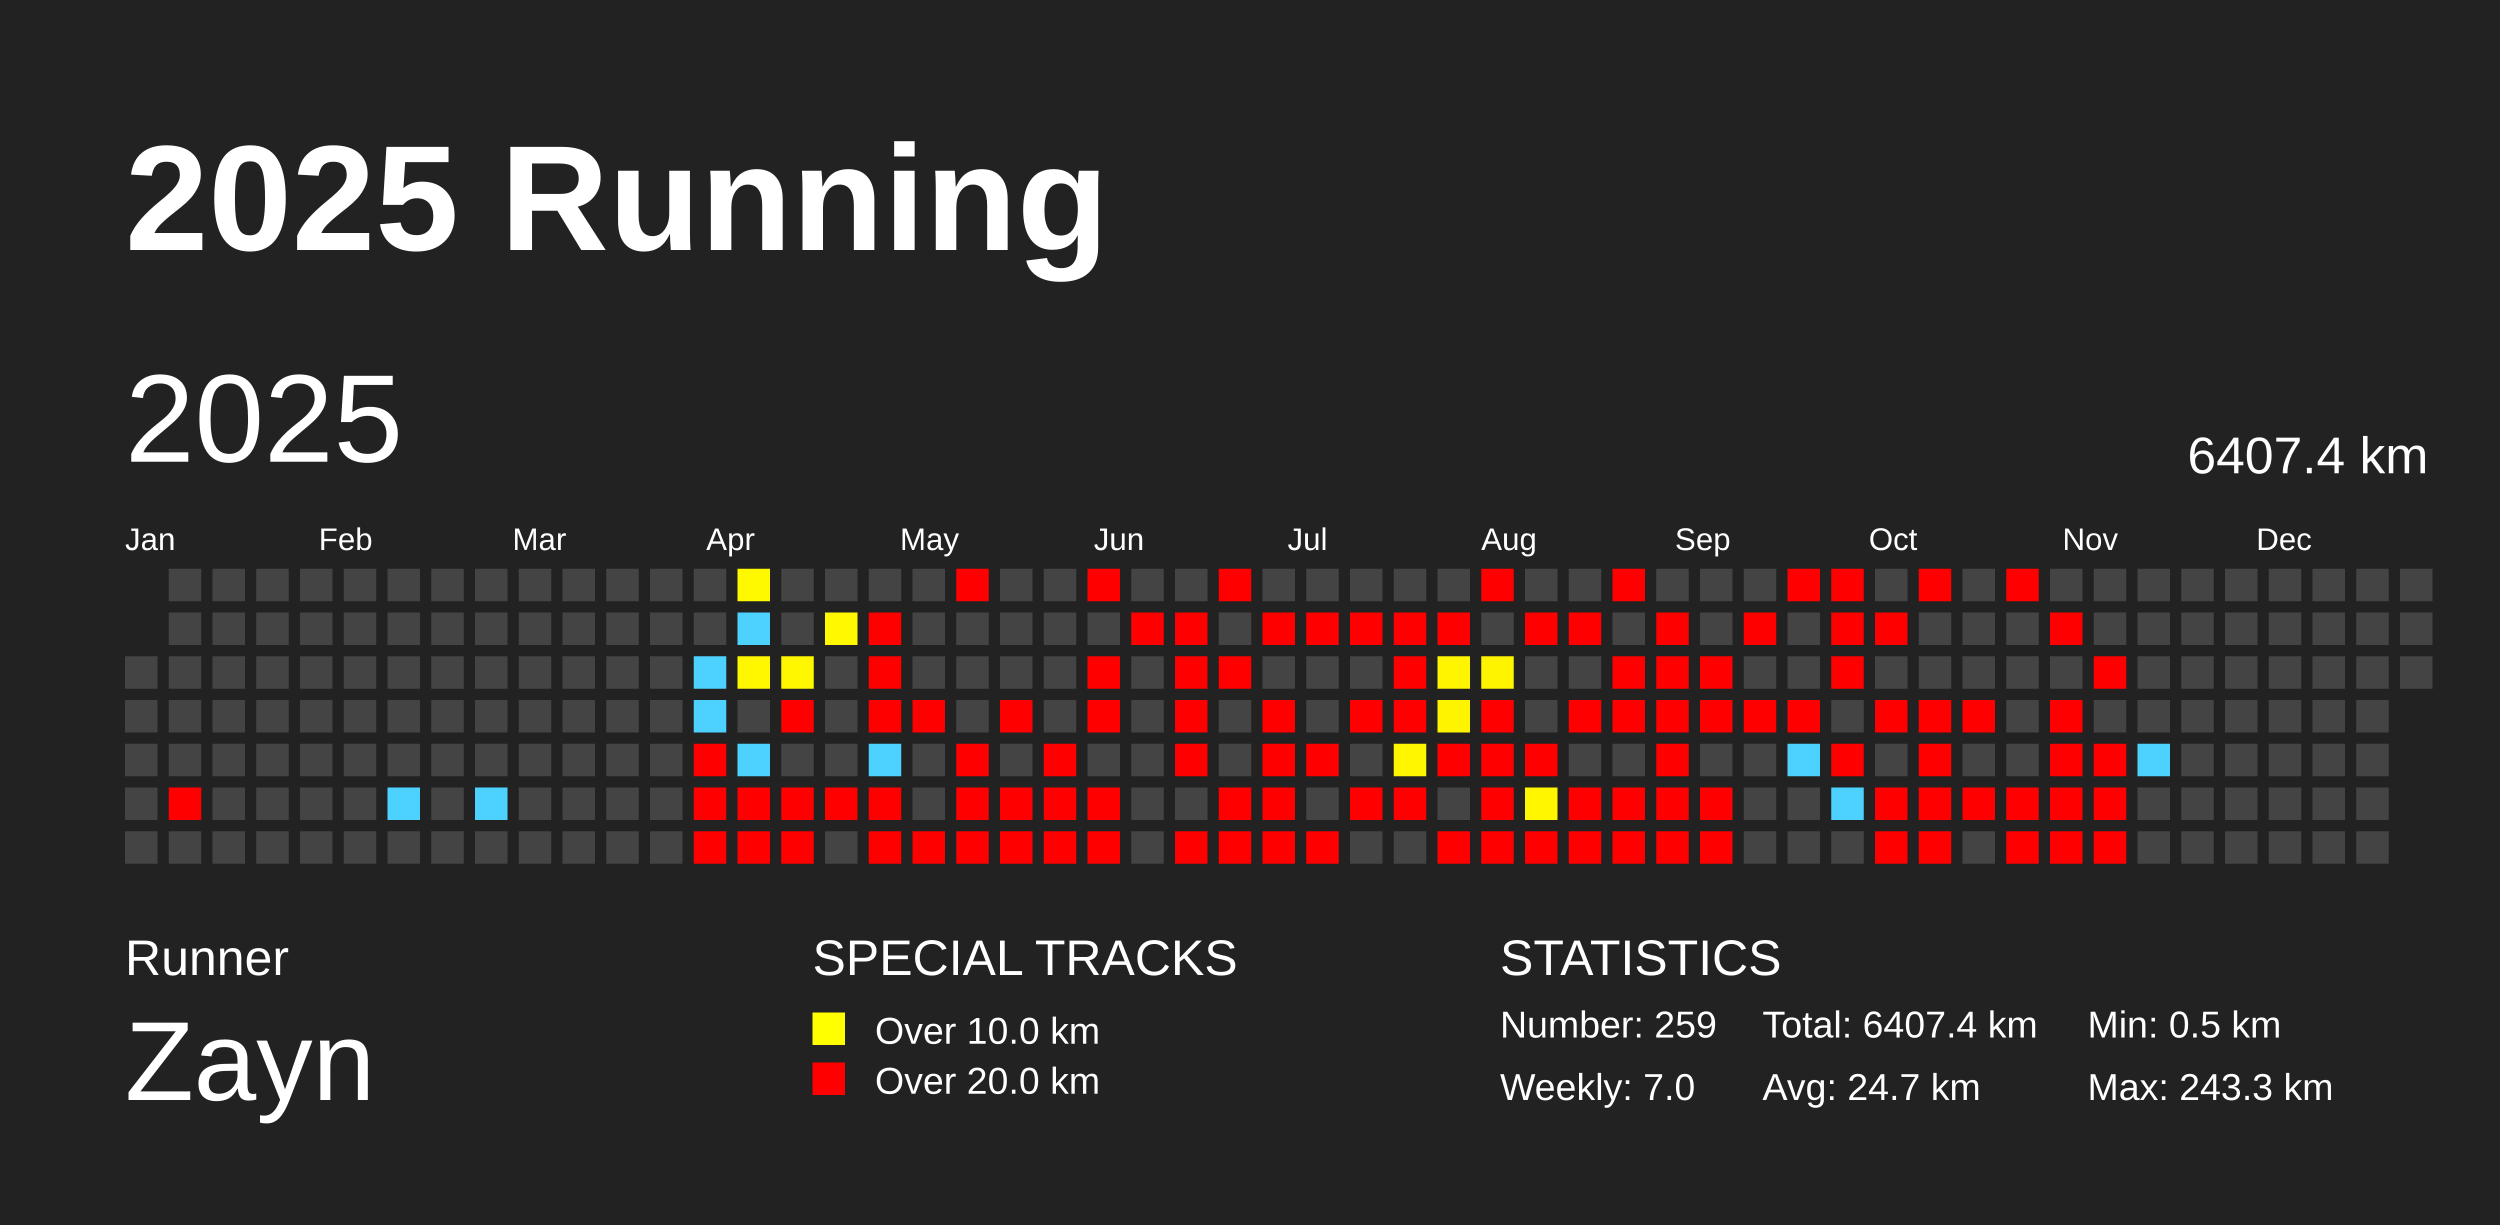
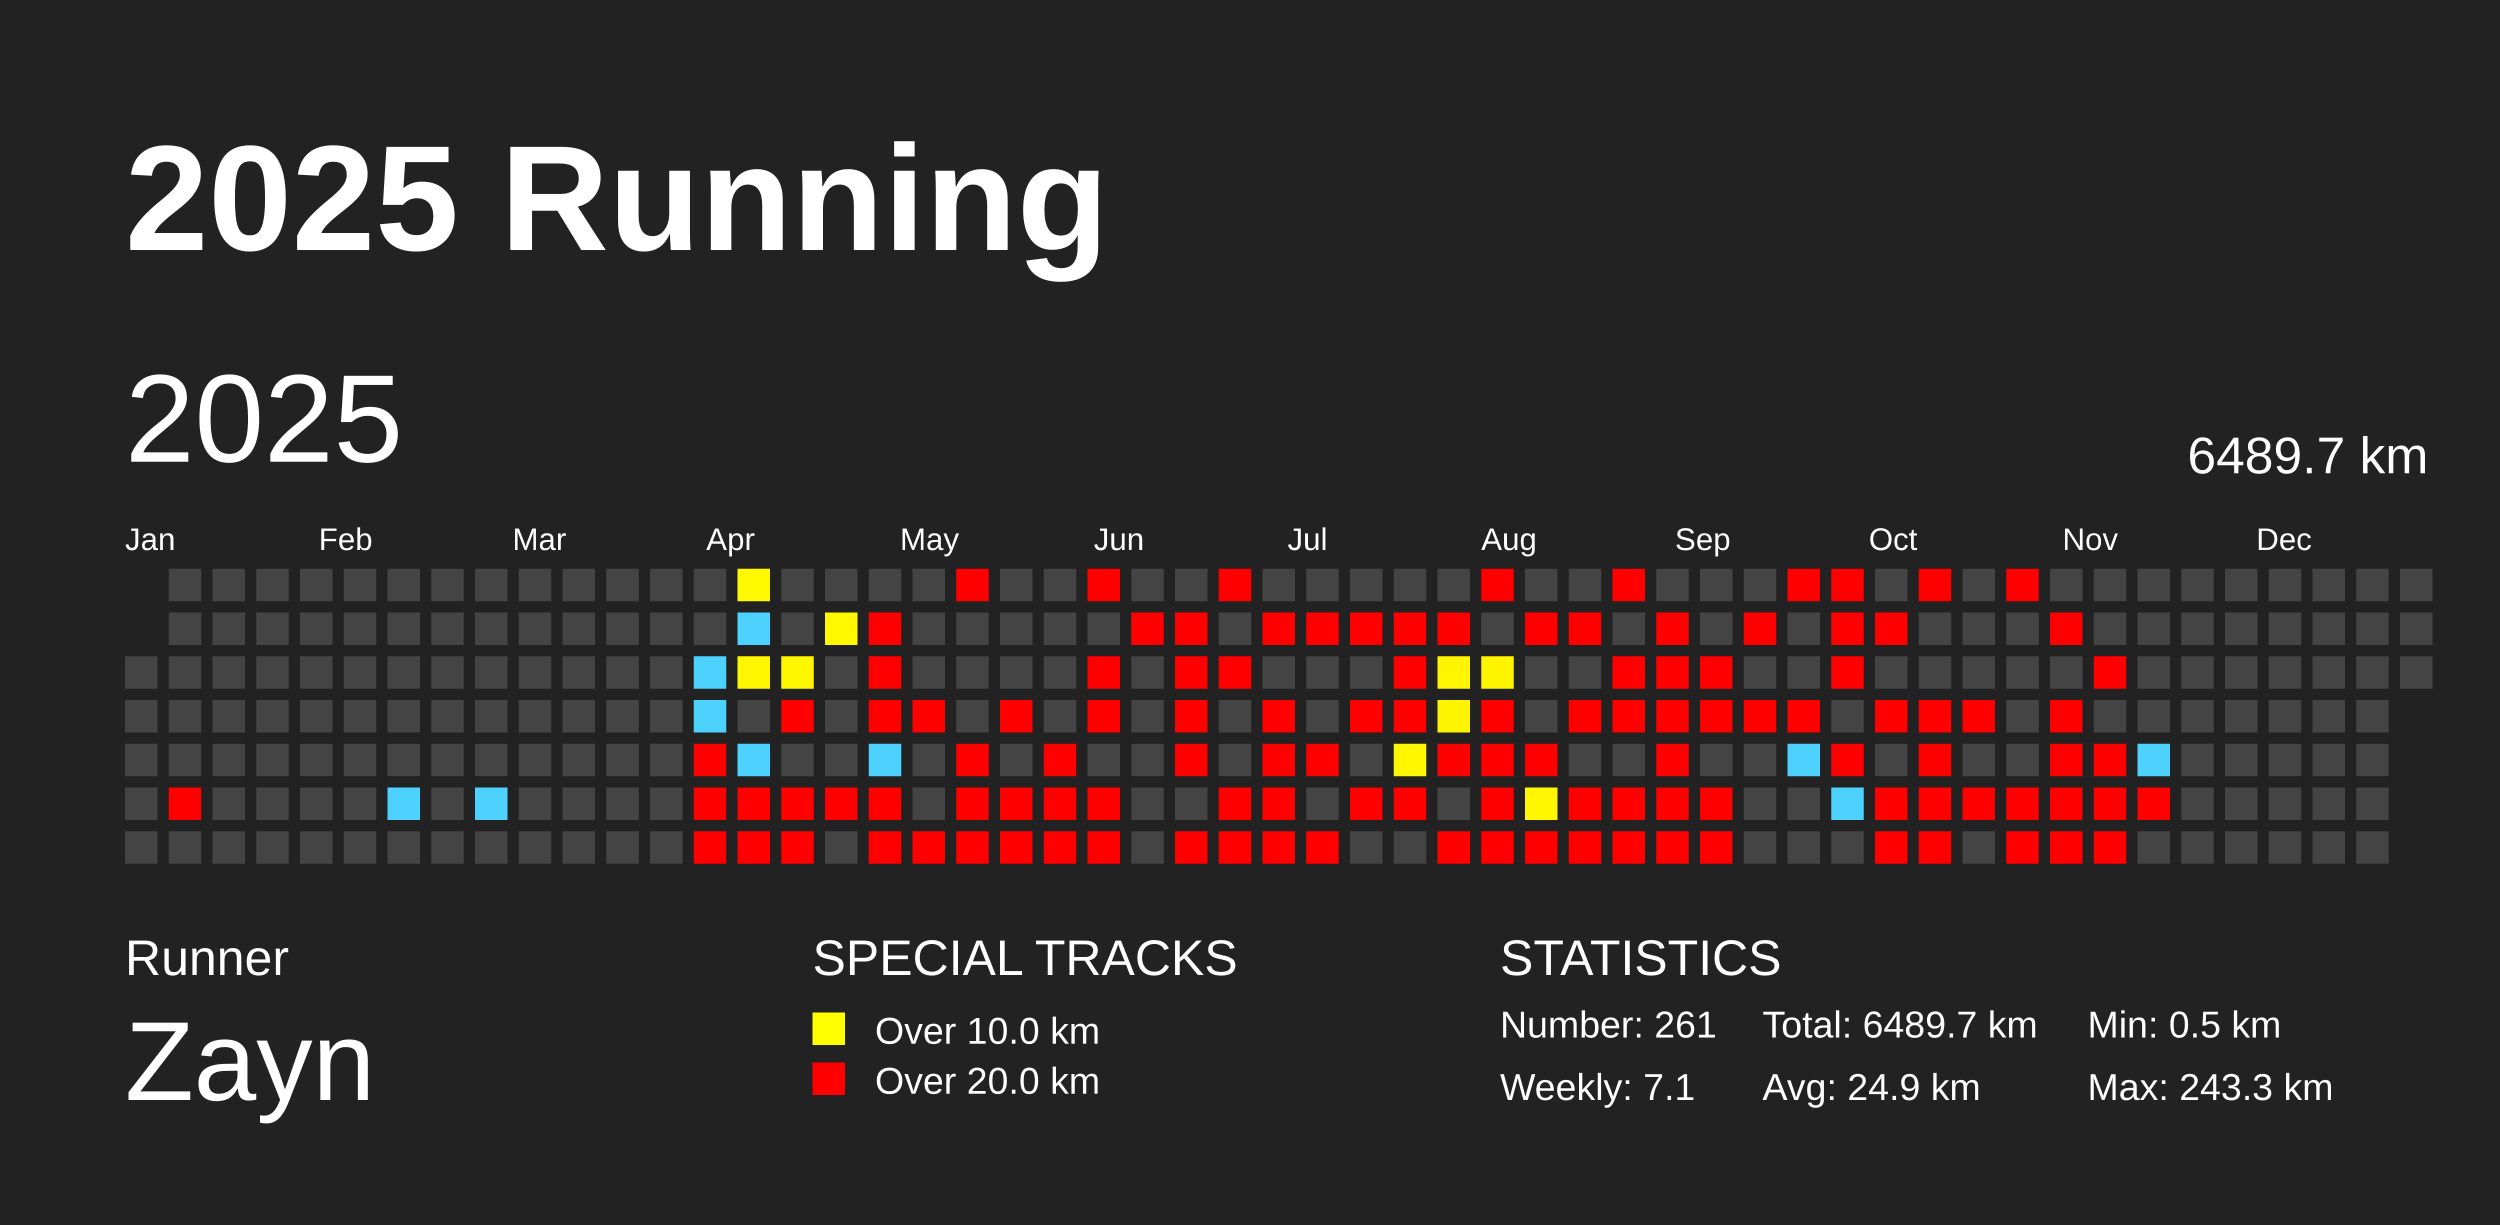
<svg xmlns="http://www.w3.org/2000/svg" baseProfile="full" height="98mm" version="1.1" viewBox="0,0,200,98" width="200mm">
  <defs />
  <rect fill="#222222" height="98" width="200" x="0" y="0" />
  <text fill="#FFFFFF" style="font-size:12px; font-family:Arial; font-weight:bold;" x="10" y="20">2025 Running</text>
  <text fill="#FFFFFF" style="font-size:4px; font-family:Arial" x="10" y="78">Runner</text>
  <text fill="#FFFFFF" style="font-size:9px; font-family:Arial" x="10" y="88">Zayn</text>
  <text fill="#FFFFFF" style="font-size:4px; font-family:Arial" x="65" y="78">SPECIAL TRACKS</text>
  <rect fill="yellow" height="2.6" width="2.6" x="65" y="81" />
  <text fill="#FFFFFF" style="font-size:3px; font-family:Arial" x="70" y="83.5">Over 10.0 km</text>
  <rect fill="red" height="2.6" width="2.6" x="65" y="85" />
  <text fill="#FFFFFF" style="font-size:3px; font-family:Arial" x="70" y="87.5">Over 20.0 km</text>
  <text fill="#FFFFFF" style="font-size:4px; font-family:Arial" x="120" y="78">STATISTICS</text>
-   <text fill="#FFFFFF" style="font-size:3px; font-family:Arial" x="120" y="83">Number: 259</text>
-   <text fill="#FFFFFF" style="font-size:3px; font-family:Arial" x="120" y="88">Weekly: 7.0</text>
-   <text fill="#FFFFFF" style="font-size:3px; font-family:Arial" x="141" y="83">Total: 6407.4 km</text>
-   <text fill="#FFFFFF" style="font-size:3px; font-family:Arial" x="141" y="88">Avg: 24.7 km</text>
+   <text fill="#FFFFFF" style="font-size:3px; font-family:Arial" x="120" y="83">Number: 261</text>
+   <text fill="#FFFFFF" style="font-size:3px; font-family:Arial" x="120" y="88">Weekly: 7.1</text>
+   <text fill="#FFFFFF" style="font-size:3px; font-family:Arial" x="141" y="83">Total: 6489.7 km</text>
+   <text fill="#FFFFFF" style="font-size:3px; font-family:Arial" x="141" y="88">Avg: 24.9 km</text>
  <text fill="#FFFFFF" style="font-size:3px; font-family:Arial" x="167" y="83">Min: 0.5 km</text>
  <text fill="#FFFFFF" style="font-size:3px; font-family:Arial" x="167" y="88">Max: 243.3 km</text>
  <text dominant-baseline="hanging" fill="#FFFFFF" style="font-size:10.0px; font-family:Arial;" x="10" y="30">2025</text>
-   <text dominant-baseline="hanging" fill="#FFFFFF" style="font-size:4.125px; font-family:Arial;" x="175" y="35">6407.4 km</text>
+   <text dominant-baseline="hanging" fill="#FFFFFF" style="font-size:4.125px; font-family:Arial;" x="175" y="35">6489.7 km</text>
  <text fill="#FFFFFF" style="font-size:2.5px; font-family:Arial" x="10.0" y="44">Jan</text>
  <text fill="#FFFFFF" style="font-size:2.5px; font-family:Arial" x="25.5" y="44">Feb</text>
  <text fill="#FFFFFF" style="font-size:2.5px; font-family:Arial" x="41.0" y="44">Mar</text>
  <text fill="#FFFFFF" style="font-size:2.5px; font-family:Arial" x="56.5" y="44">Apr</text>
  <text fill="#FFFFFF" style="font-size:2.5px; font-family:Arial" x="72.0" y="44">May</text>
  <text fill="#FFFFFF" style="font-size:2.5px; font-family:Arial" x="87.5" y="44">Jun</text>
  <text fill="#FFFFFF" style="font-size:2.5px; font-family:Arial" x="103.0" y="44">Jul</text>
  <text fill="#FFFFFF" style="font-size:2.5px; font-family:Arial" x="118.5" y="44">Aug</text>
  <text fill="#FFFFFF" style="font-size:2.5px; font-family:Arial" x="134.0" y="44">Sep</text>
  <text fill="#FFFFFF" style="font-size:2.5px; font-family:Arial" x="149.5" y="44">Oct</text>
  <text fill="#FFFFFF" style="font-size:2.5px; font-family:Arial" x="165.0" y="44">Nov</text>
  <text fill="#FFFFFF" style="font-size:2.5px; font-family:Arial" x="180.5" y="44">Dec</text>
  <rect fill="#444444" height="2.6" width="2.6" x="10.0" y="52.5" />
  <rect fill="#444444" height="2.6" width="2.6" x="10.0" y="56.0" />
  <rect fill="#444444" height="2.6" width="2.6" x="10.0" y="59.5" />
  <rect fill="#444444" height="2.6" width="2.6" x="10.0" y="63.0" />
  <rect fill="#444444" height="2.6" width="2.6" x="10.0" y="66.5" />
  <rect fill="#444444" height="2.6" width="2.6" x="13.5" y="45.5" />
  <rect fill="#444444" height="2.6" width="2.6" x="13.5" y="49.0" />
  <rect fill="#444444" height="2.6" width="2.6" x="13.5" y="52.5" />
  <rect fill="#444444" height="2.6" width="2.6" x="13.5" y="56.0" />
  <rect fill="#444444" height="2.6" width="2.6" x="13.5" y="59.5" />
  <rect fill="red" height="2.6" width="2.6" x="13.5" y="63.0" />
  <rect fill="#444444" height="2.6" width="2.6" x="13.5" y="66.5" />
  <rect fill="#444444" height="2.6" width="2.6" x="17.0" y="45.5" />
  <rect fill="#444444" height="2.6" width="2.6" x="17.0" y="49.0" />
  <rect fill="#444444" height="2.6" width="2.6" x="17.0" y="52.5" />
  <rect fill="#444444" height="2.6" width="2.6" x="17.0" y="56.0" />
  <rect fill="#444444" height="2.6" width="2.6" x="17.0" y="59.5" />
  <rect fill="#444444" height="2.6" width="2.6" x="17.0" y="63.0" />
  <rect fill="#444444" height="2.6" width="2.6" x="17.0" y="66.5" />
  <rect fill="#444444" height="2.6" width="2.6" x="20.5" y="45.5" />
  <rect fill="#444444" height="2.6" width="2.6" x="20.5" y="49.0" />
  <rect fill="#444444" height="2.6" width="2.6" x="20.5" y="52.5" />
  <rect fill="#444444" height="2.6" width="2.6" x="20.5" y="56.0" />
  <rect fill="#444444" height="2.6" width="2.6" x="20.5" y="59.5" />
  <rect fill="#444444" height="2.6" width="2.6" x="20.5" y="63.0" />
  <rect fill="#444444" height="2.6" width="2.6" x="20.5" y="66.5" />
  <rect fill="#444444" height="2.6" width="2.6" x="24.0" y="45.5" />
  <rect fill="#444444" height="2.6" width="2.6" x="24.0" y="49.0" />
  <rect fill="#444444" height="2.6" width="2.6" x="24.0" y="52.5" />
  <rect fill="#444444" height="2.6" width="2.6" x="24.0" y="56.0" />
  <rect fill="#444444" height="2.6" width="2.6" x="24.0" y="59.5" />
  <rect fill="#444444" height="2.6" width="2.6" x="24.0" y="63.0" />
  <rect fill="#444444" height="2.6" width="2.6" x="24.0" y="66.5" />
  <rect fill="#444444" height="2.6" width="2.6" x="27.5" y="45.5" />
  <rect fill="#444444" height="2.6" width="2.6" x="27.5" y="49.0" />
  <rect fill="#444444" height="2.6" width="2.6" x="27.5" y="52.5" />
  <rect fill="#444444" height="2.6" width="2.6" x="27.5" y="56.0" />
  <rect fill="#444444" height="2.6" width="2.6" x="27.5" y="59.5" />
  <rect fill="#444444" height="2.6" width="2.6" x="27.5" y="63.0" />
  <rect fill="#444444" height="2.6" width="2.6" x="27.5" y="66.5" />
  <rect fill="#444444" height="2.6" width="2.6" x="31.0" y="45.5" />
  <rect fill="#444444" height="2.6" width="2.6" x="31.0" y="49.0" />
  <rect fill="#444444" height="2.6" width="2.6" x="31.0" y="52.5" />
  <rect fill="#444444" height="2.6" width="2.6" x="31.0" y="56.0" />
  <rect fill="#444444" height="2.6" width="2.6" x="31.0" y="59.5" />
  <rect fill="#4dd2ff" height="2.6" width="2.6" x="31.0" y="63.0" />
  <rect fill="#444444" height="2.6" width="2.6" x="31.0" y="66.5" />
  <rect fill="#444444" height="2.6" width="2.6" x="34.5" y="45.5" />
  <rect fill="#444444" height="2.6" width="2.6" x="34.5" y="49.0" />
  <rect fill="#444444" height="2.6" width="2.6" x="34.5" y="52.5" />
  <rect fill="#444444" height="2.6" width="2.6" x="34.5" y="56.0" />
  <rect fill="#444444" height="2.6" width="2.6" x="34.5" y="59.5" />
  <rect fill="#444444" height="2.6" width="2.6" x="34.5" y="63.0" />
  <rect fill="#444444" height="2.6" width="2.6" x="34.5" y="66.5" />
  <rect fill="#444444" height="2.6" width="2.6" x="38.0" y="45.5" />
  <rect fill="#444444" height="2.6" width="2.6" x="38.0" y="49.0" />
  <rect fill="#444444" height="2.6" width="2.6" x="38.0" y="52.5" />
  <rect fill="#444444" height="2.6" width="2.6" x="38.0" y="56.0" />
  <rect fill="#444444" height="2.6" width="2.6" x="38.0" y="59.5" />
  <rect fill="#4dd2ff" height="2.6" width="2.6" x="38.0" y="63.0" />
  <rect fill="#444444" height="2.6" width="2.6" x="38.0" y="66.5" />
  <rect fill="#444444" height="2.6" width="2.6" x="41.5" y="45.5" />
  <rect fill="#444444" height="2.6" width="2.6" x="41.5" y="49.0" />
  <rect fill="#444444" height="2.6" width="2.6" x="41.5" y="52.5" />
  <rect fill="#444444" height="2.6" width="2.6" x="41.5" y="56.0" />
  <rect fill="#444444" height="2.6" width="2.6" x="41.5" y="59.5" />
  <rect fill="#444444" height="2.6" width="2.6" x="41.5" y="63.0" />
  <rect fill="#444444" height="2.6" width="2.6" x="41.5" y="66.5" />
  <rect fill="#444444" height="2.6" width="2.6" x="45.0" y="45.5" />
  <rect fill="#444444" height="2.6" width="2.6" x="45.0" y="49.0" />
  <rect fill="#444444" height="2.6" width="2.6" x="45.0" y="52.5" />
  <rect fill="#444444" height="2.6" width="2.6" x="45.0" y="56.0" />
  <rect fill="#444444" height="2.6" width="2.6" x="45.0" y="59.5" />
  <rect fill="#444444" height="2.6" width="2.6" x="45.0" y="63.0" />
  <rect fill="#444444" height="2.6" width="2.6" x="45.0" y="66.5" />
  <rect fill="#444444" height="2.6" width="2.6" x="48.5" y="45.5" />
  <rect fill="#444444" height="2.6" width="2.6" x="48.5" y="49.0" />
  <rect fill="#444444" height="2.6" width="2.6" x="48.5" y="52.5" />
  <rect fill="#444444" height="2.6" width="2.6" x="48.5" y="56.0" />
  <rect fill="#444444" height="2.6" width="2.6" x="48.5" y="59.5" />
  <rect fill="#444444" height="2.6" width="2.6" x="48.5" y="63.0" />
  <rect fill="#444444" height="2.6" width="2.6" x="48.5" y="66.5" />
  <rect fill="#444444" height="2.6" width="2.6" x="52.0" y="45.5" />
  <rect fill="#444444" height="2.6" width="2.6" x="52.0" y="49.0" />
  <rect fill="#444444" height="2.6" width="2.6" x="52.0" y="52.5" />
  <rect fill="#444444" height="2.6" width="2.6" x="52.0" y="56.0" />
  <rect fill="#444444" height="2.6" width="2.6" x="52.0" y="59.5" />
  <rect fill="#444444" height="2.6" width="2.6" x="52.0" y="63.0" />
  <rect fill="#444444" height="2.6" width="2.6" x="52.0" y="66.5" />
  <rect fill="#444444" height="2.6" width="2.6" x="55.5" y="45.5" />
  <rect fill="#444444" height="2.6" width="2.6" x="55.5" y="49.0" />
  <rect fill="#4dd2ff" height="2.6" width="2.6" x="55.5" y="52.5" />
  <rect fill="#4dd2ff" height="2.6" width="2.6" x="55.5" y="56.0" />
  <rect fill="red" height="2.6" width="2.6" x="55.5" y="59.5" />
  <rect fill="red" height="2.6" width="2.6" x="55.5" y="63.0" />
  <rect fill="red" height="2.6" width="2.6" x="55.5" y="66.5" />
  <rect fill="#fff900" height="2.6" width="2.6" x="59.0" y="45.5" />
  <rect fill="#4dd2ff" height="2.6" width="2.6" x="59.0" y="49.0" />
  <rect fill="#fff700" height="2.6" width="2.6" x="59.0" y="52.5" />
  <rect fill="#444444" height="2.6" width="2.6" x="59.0" y="56.0" />
  <rect fill="#4dd2ff" height="2.6" width="2.6" x="59.0" y="59.5" />
  <rect fill="red" height="2.6" width="2.6" x="59.0" y="63.0" />
  <rect fill="red" height="2.6" width="2.6" x="59.0" y="66.5" />
  <rect fill="#444444" height="2.6" width="2.6" x="62.5" y="45.5" />
  <rect fill="#444444" height="2.6" width="2.6" x="62.5" y="49.0" />
  <rect fill="#fff700" height="2.6" width="2.6" x="62.5" y="52.5" />
  <rect fill="red" height="2.6" width="2.6" x="62.5" y="56.0" />
  <rect fill="#444444" height="2.6" width="2.6" x="62.5" y="59.5" />
  <rect fill="red" height="2.6" width="2.6" x="62.5" y="63.0" />
  <rect fill="red" height="2.6" width="2.6" x="62.5" y="66.5" />
  <rect fill="#444444" height="2.6" width="2.6" x="66.0" y="45.5" />
  <rect fill="#fff800" height="2.6" width="2.6" x="66.0" y="49.0" />
  <rect fill="#444444" height="2.6" width="2.6" x="66.0" y="52.5" />
  <rect fill="#444444" height="2.6" width="2.6" x="66.0" y="56.0" />
  <rect fill="#444444" height="2.6" width="2.6" x="66.0" y="59.5" />
  <rect fill="red" height="2.6" width="2.6" x="66.0" y="63.0" />
  <rect fill="#444444" height="2.6" width="2.6" x="66.0" y="66.5" />
  <rect fill="#444444" height="2.6" width="2.6" x="69.5" y="45.5" />
  <rect fill="red" height="2.6" width="2.6" x="69.5" y="49.0" />
  <rect fill="red" height="2.6" width="2.6" x="69.5" y="52.5" />
  <rect fill="red" height="2.6" width="2.6" x="69.5" y="56.0" />
  <rect fill="#4dd2ff" height="2.6" width="2.6" x="69.5" y="59.5" />
  <rect fill="red" height="2.6" width="2.6" x="69.5" y="63.0" />
  <rect fill="red" height="2.6" width="2.6" x="69.5" y="66.5" />
  <rect fill="#444444" height="2.6" width="2.6" x="73.0" y="45.5" />
  <rect fill="#444444" height="2.6" width="2.6" x="73.0" y="49.0" />
  <rect fill="#444444" height="2.6" width="2.6" x="73.0" y="52.5" />
  <rect fill="red" height="2.6" width="2.6" x="73.0" y="56.0" />
  <rect fill="#444444" height="2.6" width="2.6" x="73.0" y="59.5" />
  <rect fill="#444444" height="2.6" width="2.6" x="73.0" y="63.0" />
  <rect fill="red" height="2.6" width="2.6" x="73.0" y="66.5" />
  <rect fill="red" height="2.6" width="2.6" x="76.5" y="45.5" />
  <rect fill="#444444" height="2.6" width="2.6" x="76.5" y="49.0" />
  <rect fill="#444444" height="2.6" width="2.6" x="76.5" y="52.5" />
  <rect fill="#444444" height="2.6" width="2.6" x="76.5" y="56.0" />
  <rect fill="red" height="2.6" width="2.6" x="76.5" y="59.5" />
  <rect fill="red" height="2.6" width="2.6" x="76.5" y="63.0" />
  <rect fill="red" height="2.6" width="2.6" x="76.5" y="66.5" />
  <rect fill="#444444" height="2.6" width="2.6" x="80.0" y="45.5" />
  <rect fill="#444444" height="2.6" width="2.6" x="80.0" y="49.0" />
  <rect fill="#444444" height="2.6" width="2.6" x="80.0" y="52.5" />
  <rect fill="red" height="2.6" width="2.6" x="80.0" y="56.0" />
  <rect fill="#444444" height="2.6" width="2.6" x="80.0" y="59.5" />
  <rect fill="red" height="2.6" width="2.6" x="80.0" y="63.0" />
  <rect fill="red" height="2.6" width="2.6" x="80.0" y="66.5" />
  <rect fill="#444444" height="2.6" width="2.6" x="83.5" y="45.5" />
  <rect fill="#444444" height="2.6" width="2.6" x="83.5" y="49.0" />
  <rect fill="#444444" height="2.6" width="2.6" x="83.5" y="52.5" />
  <rect fill="#444444" height="2.6" width="2.6" x="83.5" y="56.0" />
  <rect fill="red" height="2.6" width="2.6" x="83.5" y="59.5" />
  <rect fill="red" height="2.6" width="2.6" x="83.5" y="63.0" />
  <rect fill="red" height="2.6" width="2.6" x="83.5" y="66.5" />
  <rect fill="red" height="2.6" width="2.6" x="87.0" y="45.5" />
  <rect fill="#444444" height="2.6" width="2.6" x="87.0" y="49.0" />
  <rect fill="red" height="2.6" width="2.6" x="87.0" y="52.5" />
  <rect fill="red" height="2.6" width="2.6" x="87.0" y="56.0" />
  <rect fill="#444444" height="2.6" width="2.6" x="87.0" y="59.5" />
  <rect fill="red" height="2.6" width="2.6" x="87.0" y="63.0" />
  <rect fill="red" height="2.6" width="2.6" x="87.0" y="66.5" />
  <rect fill="#444444" height="2.6" width="2.6" x="90.5" y="45.5" />
  <rect fill="red" height="2.6" width="2.6" x="90.5" y="49.0" />
  <rect fill="#444444" height="2.6" width="2.6" x="90.5" y="52.5" />
  <rect fill="#444444" height="2.6" width="2.6" x="90.5" y="56.0" />
  <rect fill="#444444" height="2.6" width="2.6" x="90.5" y="59.5" />
  <rect fill="#444444" height="2.6" width="2.6" x="90.5" y="63.0" />
  <rect fill="#444444" height="2.6" width="2.6" x="90.5" y="66.5" />
  <rect fill="#444444" height="2.6" width="2.6" x="94.0" y="45.5" />
  <rect fill="red" height="2.6" width="2.6" x="94.0" y="49.0" />
  <rect fill="red" height="2.6" width="2.6" x="94.0" y="52.5" />
  <rect fill="red" height="2.6" width="2.6" x="94.0" y="56.0" />
  <rect fill="red" height="2.6" width="2.6" x="94.0" y="59.5" />
  <rect fill="#444444" height="2.6" width="2.6" x="94.0" y="63.0" />
  <rect fill="red" height="2.6" width="2.6" x="94.0" y="66.5" />
  <rect fill="red" height="2.6" width="2.6" x="97.5" y="45.5" />
  <rect fill="#444444" height="2.6" width="2.6" x="97.5" y="49.0" />
  <rect fill="red" height="2.6" width="2.6" x="97.5" y="52.5" />
  <rect fill="#444444" height="2.6" width="2.6" x="97.5" y="56.0" />
  <rect fill="#444444" height="2.6" width="2.6" x="97.5" y="59.5" />
  <rect fill="red" height="2.6" width="2.6" x="97.5" y="63.0" />
  <rect fill="red" height="2.6" width="2.6" x="97.5" y="66.5" />
  <rect fill="#444444" height="2.6" width="2.6" x="101.0" y="45.5" />
  <rect fill="red" height="2.6" width="2.6" x="101.0" y="49.0" />
  <rect fill="#444444" height="2.6" width="2.6" x="101.0" y="52.5" />
  <rect fill="red" height="2.6" width="2.6" x="101.0" y="56.0" />
  <rect fill="red" height="2.6" width="2.6" x="101.0" y="59.5" />
  <rect fill="red" height="2.6" width="2.6" x="101.0" y="63.0" />
  <rect fill="red" height="2.6" width="2.6" x="101.0" y="66.5" />
  <rect fill="#444444" height="2.6" width="2.6" x="104.5" y="45.5" />
  <rect fill="red" height="2.6" width="2.6" x="104.5" y="49.0" />
  <rect fill="#444444" height="2.6" width="2.6" x="104.5" y="52.5" />
  <rect fill="#444444" height="2.6" width="2.6" x="104.5" y="56.0" />
  <rect fill="red" height="2.6" width="2.6" x="104.5" y="59.5" />
  <rect fill="#444444" height="2.6" width="2.6" x="104.5" y="63.0" />
  <rect fill="red" height="2.6" width="2.6" x="104.5" y="66.5" />
  <rect fill="#444444" height="2.6" width="2.6" x="108.0" y="45.5" />
  <rect fill="red" height="2.6" width="2.6" x="108.0" y="49.0" />
  <rect fill="#444444" height="2.6" width="2.6" x="108.0" y="52.5" />
  <rect fill="red" height="2.6" width="2.6" x="108.0" y="56.0" />
  <rect fill="#444444" height="2.6" width="2.6" x="108.0" y="59.5" />
  <rect fill="red" height="2.6" width="2.6" x="108.0" y="63.0" />
  <rect fill="#444444" height="2.6" width="2.6" x="108.0" y="66.5" />
  <rect fill="#444444" height="2.6" width="2.6" x="111.5" y="45.5" />
  <rect fill="red" height="2.6" width="2.6" x="111.5" y="49.0" />
  <rect fill="red" height="2.6" width="2.6" x="111.5" y="52.5" />
  <rect fill="red" height="2.6" width="2.6" x="111.5" y="56.0" />
  <rect fill="#fff600" height="2.6" width="2.6" x="111.5" y="59.5" />
  <rect fill="red" height="2.6" width="2.6" x="111.5" y="63.0" />
  <rect fill="#444444" height="2.6" width="2.6" x="111.5" y="66.5" />
  <rect fill="#444444" height="2.6" width="2.6" x="115.0" y="45.5" />
  <rect fill="red" height="2.6" width="2.6" x="115.0" y="49.0" />
  <rect fill="#fff500" height="2.6" width="2.6" x="115.0" y="52.5" />
  <rect fill="#fff400" height="2.6" width="2.6" x="115.0" y="56.0" />
  <rect fill="red" height="2.6" width="2.6" x="115.0" y="59.5" />
  <rect fill="#444444" height="2.6" width="2.6" x="115.0" y="63.0" />
  <rect fill="red" height="2.6" width="2.6" x="115.0" y="66.5" />
  <rect fill="red" height="2.6" width="2.6" x="118.5" y="45.5" />
  <rect fill="#444444" height="2.6" width="2.6" x="118.5" y="49.0" />
  <rect fill="#fff400" height="2.6" width="2.6" x="118.5" y="52.5" />
  <rect fill="red" height="2.6" width="2.6" x="118.5" y="56.0" />
  <rect fill="red" height="2.6" width="2.6" x="118.5" y="59.5" />
  <rect fill="red" height="2.6" width="2.6" x="118.5" y="63.0" />
  <rect fill="red" height="2.6" width="2.6" x="118.5" y="66.5" />
  <rect fill="#444444" height="2.6" width="2.6" x="122.0" y="45.5" />
  <rect fill="red" height="2.6" width="2.6" x="122.0" y="49.0" />
  <rect fill="#444444" height="2.6" width="2.6" x="122.0" y="52.5" />
  <rect fill="#444444" height="2.6" width="2.6" x="122.0" y="56.0" />
  <rect fill="red" height="2.6" width="2.6" x="122.0" y="59.5" />
  <rect fill="#fff600" height="2.6" width="2.6" x="122.0" y="63.0" />
  <rect fill="red" height="2.6" width="2.6" x="122.0" y="66.5" />
  <rect fill="#444444" height="2.6" width="2.6" x="125.5" y="45.5" />
  <rect fill="red" height="2.6" width="2.6" x="125.5" y="49.0" />
  <rect fill="#444444" height="2.6" width="2.6" x="125.5" y="52.5" />
  <rect fill="red" height="2.6" width="2.6" x="125.5" y="56.0" />
  <rect fill="#444444" height="2.6" width="2.6" x="125.5" y="59.5" />
  <rect fill="red" height="2.6" width="2.6" x="125.5" y="63.0" />
  <rect fill="red" height="2.6" width="2.6" x="125.5" y="66.5" />
  <rect fill="red" height="2.6" width="2.6" x="129.0" y="45.5" />
  <rect fill="#444444" height="2.6" width="2.6" x="129.0" y="49.0" />
  <rect fill="red" height="2.6" width="2.6" x="129.0" y="52.5" />
  <rect fill="red" height="2.6" width="2.6" x="129.0" y="56.0" />
  <rect fill="#444444" height="2.6" width="2.6" x="129.0" y="59.5" />
  <rect fill="red" height="2.6" width="2.6" x="129.0" y="63.0" />
  <rect fill="red" height="2.6" width="2.6" x="129.0" y="66.5" />
  <rect fill="#444444" height="2.6" width="2.6" x="132.5" y="45.5" />
  <rect fill="red" height="2.6" width="2.6" x="132.5" y="49.0" />
  <rect fill="red" height="2.6" width="2.6" x="132.5" y="52.5" />
  <rect fill="red" height="2.6" width="2.6" x="132.5" y="56.0" />
  <rect fill="red" height="2.6" width="2.6" x="132.5" y="59.5" />
  <rect fill="red" height="2.6" width="2.6" x="132.5" y="63.0" />
  <rect fill="red" height="2.6" width="2.6" x="132.5" y="66.5" />
  <rect fill="#444444" height="2.6" width="2.6" x="136.0" y="45.5" />
  <rect fill="#444444" height="2.6" width="2.6" x="136.0" y="49.0" />
  <rect fill="red" height="2.6" width="2.6" x="136.0" y="52.5" />
  <rect fill="red" height="2.6" width="2.6" x="136.0" y="56.0" />
  <rect fill="#444444" height="2.6" width="2.6" x="136.0" y="59.5" />
  <rect fill="red" height="2.6" width="2.6" x="136.0" y="63.0" />
  <rect fill="red" height="2.6" width="2.6" x="136.0" y="66.5" />
  <rect fill="#444444" height="2.6" width="2.6" x="139.5" y="45.5" />
  <rect fill="red" height="2.6" width="2.6" x="139.5" y="49.0" />
  <rect fill="#444444" height="2.6" width="2.6" x="139.5" y="52.5" />
  <rect fill="red" height="2.6" width="2.6" x="139.5" y="56.0" />
  <rect fill="#444444" height="2.6" width="2.6" x="139.5" y="59.5" />
  <rect fill="#444444" height="2.6" width="2.6" x="139.5" y="63.0" />
  <rect fill="#444444" height="2.6" width="2.6" x="139.5" y="66.5" />
  <rect fill="red" height="2.6" width="2.6" x="143.0" y="45.5" />
  <rect fill="#444444" height="2.6" width="2.6" x="143.0" y="49.0" />
  <rect fill="#444444" height="2.6" width="2.6" x="143.0" y="52.5" />
  <rect fill="red" height="2.6" width="2.6" x="143.0" y="56.0" />
  <rect fill="#4dd2ff" height="2.6" width="2.6" x="143.0" y="59.5" />
  <rect fill="#444444" height="2.6" width="2.6" x="143.0" y="63.0" />
  <rect fill="#444444" height="2.6" width="2.6" x="143.0" y="66.5" />
  <rect fill="red" height="2.6" width="2.6" x="146.5" y="45.5" />
  <rect fill="red" height="2.6" width="2.6" x="146.5" y="49.0" />
  <rect fill="red" height="2.6" width="2.6" x="146.5" y="52.5" />
  <rect fill="#444444" height="2.6" width="2.6" x="146.5" y="56.0" />
  <rect fill="red" height="2.6" width="2.6" x="146.5" y="59.5" />
  <rect fill="#4dd2ff" height="2.6" width="2.6" x="146.5" y="63.0" />
  <rect fill="#444444" height="2.6" width="2.6" x="146.5" y="66.5" />
  <rect fill="#444444" height="2.6" width="2.6" x="150.0" y="45.5" />
  <rect fill="red" height="2.6" width="2.6" x="150.0" y="49.0" />
  <rect fill="#444444" height="2.6" width="2.6" x="150.0" y="52.5" />
  <rect fill="red" height="2.6" width="2.6" x="150.0" y="56.0" />
  <rect fill="#444444" height="2.6" width="2.6" x="150.0" y="59.5" />
  <rect fill="red" height="2.6" width="2.6" x="150.0" y="63.0" />
  <rect fill="red" height="2.6" width="2.6" x="150.0" y="66.5" />
  <rect fill="red" height="2.6" width="2.6" x="153.5" y="45.5" />
  <rect fill="#444444" height="2.6" width="2.6" x="153.5" y="49.0" />
  <rect fill="#444444" height="2.6" width="2.6" x="153.5" y="52.5" />
  <rect fill="red" height="2.6" width="2.6" x="153.5" y="56.0" />
  <rect fill="red" height="2.6" width="2.6" x="153.5" y="59.5" />
  <rect fill="red" height="2.6" width="2.6" x="153.5" y="63.0" />
  <rect fill="red" height="2.6" width="2.6" x="153.5" y="66.5" />
  <rect fill="#444444" height="2.6" width="2.6" x="157.0" y="45.5" />
  <rect fill="#444444" height="2.6" width="2.6" x="157.0" y="49.0" />
  <rect fill="#444444" height="2.6" width="2.6" x="157.0" y="52.5" />
  <rect fill="red" height="2.6" width="2.6" x="157.0" y="56.0" />
  <rect fill="#444444" height="2.6" width="2.6" x="157.0" y="59.5" />
  <rect fill="red" height="2.6" width="2.6" x="157.0" y="63.0" />
  <rect fill="#444444" height="2.6" width="2.6" x="157.0" y="66.5" />
  <rect fill="red" height="2.6" width="2.6" x="160.5" y="45.5" />
  <rect fill="#444444" height="2.6" width="2.6" x="160.5" y="49.0" />
  <rect fill="#444444" height="2.6" width="2.6" x="160.5" y="52.5" />
  <rect fill="#444444" height="2.6" width="2.6" x="160.5" y="56.0" />
  <rect fill="#444444" height="2.6" width="2.6" x="160.5" y="59.5" />
  <rect fill="red" height="2.6" width="2.6" x="160.5" y="63.0" />
  <rect fill="red" height="2.6" width="2.6" x="160.5" y="66.5" />
  <rect fill="#444444" height="2.6" width="2.6" x="164.0" y="45.5" />
  <rect fill="red" height="2.6" width="2.6" x="164.0" y="49.0" />
  <rect fill="#444444" height="2.6" width="2.6" x="164.0" y="52.5" />
  <rect fill="red" height="2.6" width="2.6" x="164.0" y="56.0" />
  <rect fill="red" height="2.6" width="2.6" x="164.0" y="59.5" />
  <rect fill="red" height="2.6" width="2.6" x="164.0" y="63.0" />
  <rect fill="red" height="2.6" width="2.6" x="164.0" y="66.5" />
  <rect fill="#444444" height="2.6" width="2.6" x="167.5" y="45.5" />
  <rect fill="#444444" height="2.6" width="2.6" x="167.5" y="49.0" />
  <rect fill="red" height="2.6" width="2.6" x="167.5" y="52.5" />
  <rect fill="#444444" height="2.6" width="2.6" x="167.5" y="56.0" />
  <rect fill="red" height="2.6" width="2.6" x="167.5" y="59.5" />
  <rect fill="red" height="2.6" width="2.6" x="167.5" y="63.0" />
  <rect fill="red" height="2.6" width="2.6" x="167.5" y="66.5" />
  <rect fill="#444444" height="2.6" width="2.6" x="171.0" y="45.5" />
  <rect fill="#444444" height="2.6" width="2.6" x="171.0" y="49.0" />
  <rect fill="#444444" height="2.6" width="2.6" x="171.0" y="52.5" />
  <rect fill="#444444" height="2.6" width="2.6" x="171.0" y="56.0" />
  <rect fill="#4dd2ff" height="2.6" width="2.6" x="171.0" y="59.5" />
-   <rect fill="#444444" height="2.6" width="2.6" x="171.0" y="63.0" />
+   <rect fill="red" height="2.6" width="2.6" x="171.0" y="63.0" />
  <rect fill="#444444" height="2.6" width="2.6" x="171.0" y="66.5" />
  <rect fill="#444444" height="2.6" width="2.6" x="174.5" y="45.5" />
  <rect fill="#444444" height="2.6" width="2.6" x="174.5" y="49.0" />
  <rect fill="#444444" height="2.6" width="2.6" x="174.5" y="52.5" />
  <rect fill="#444444" height="2.6" width="2.6" x="174.5" y="56.0" />
  <rect fill="#444444" height="2.6" width="2.6" x="174.5" y="59.5" />
  <rect fill="#444444" height="2.6" width="2.6" x="174.5" y="63.0" />
  <rect fill="#444444" height="2.6" width="2.6" x="174.5" y="66.5" />
  <rect fill="#444444" height="2.6" width="2.6" x="178.0" y="45.5" />
  <rect fill="#444444" height="2.6" width="2.6" x="178.0" y="49.0" />
  <rect fill="#444444" height="2.6" width="2.6" x="178.0" y="52.5" />
  <rect fill="#444444" height="2.6" width="2.6" x="178.0" y="56.0" />
  <rect fill="#444444" height="2.6" width="2.6" x="178.0" y="59.5" />
  <rect fill="#444444" height="2.6" width="2.6" x="178.0" y="63.0" />
  <rect fill="#444444" height="2.6" width="2.6" x="178.0" y="66.5" />
  <rect fill="#444444" height="2.6" width="2.6" x="181.5" y="45.5" />
  <rect fill="#444444" height="2.6" width="2.6" x="181.5" y="49.0" />
  <rect fill="#444444" height="2.6" width="2.6" x="181.5" y="52.5" />
  <rect fill="#444444" height="2.6" width="2.6" x="181.5" y="56.0" />
  <rect fill="#444444" height="2.6" width="2.6" x="181.5" y="59.5" />
  <rect fill="#444444" height="2.6" width="2.6" x="181.5" y="63.0" />
  <rect fill="#444444" height="2.6" width="2.6" x="181.5" y="66.5" />
  <rect fill="#444444" height="2.6" width="2.6" x="185.0" y="45.5" />
  <rect fill="#444444" height="2.6" width="2.6" x="185.0" y="49.0" />
  <rect fill="#444444" height="2.6" width="2.6" x="185.0" y="52.5" />
  <rect fill="#444444" height="2.6" width="2.6" x="185.0" y="56.0" />
  <rect fill="#444444" height="2.6" width="2.6" x="185.0" y="59.5" />
  <rect fill="#444444" height="2.6" width="2.6" x="185.0" y="63.0" />
  <rect fill="#444444" height="2.6" width="2.6" x="185.0" y="66.5" />
  <rect fill="#444444" height="2.6" width="2.6" x="188.5" y="45.5" />
  <rect fill="#444444" height="2.6" width="2.6" x="188.5" y="49.0" />
  <rect fill="#444444" height="2.6" width="2.6" x="188.5" y="52.5" />
  <rect fill="#444444" height="2.6" width="2.6" x="188.5" y="56.0" />
  <rect fill="#444444" height="2.6" width="2.6" x="188.5" y="59.5" />
  <rect fill="#444444" height="2.6" width="2.6" x="188.5" y="63.0" />
  <rect fill="#444444" height="2.6" width="2.6" x="188.5" y="66.5" />
  <rect fill="#444444" height="2.6" width="2.6" x="192.0" y="45.5" />
  <rect fill="#444444" height="2.6" width="2.6" x="192.0" y="49.0" />
  <rect fill="#444444" height="2.6" width="2.6" x="192.0" y="52.5" />
</svg>
